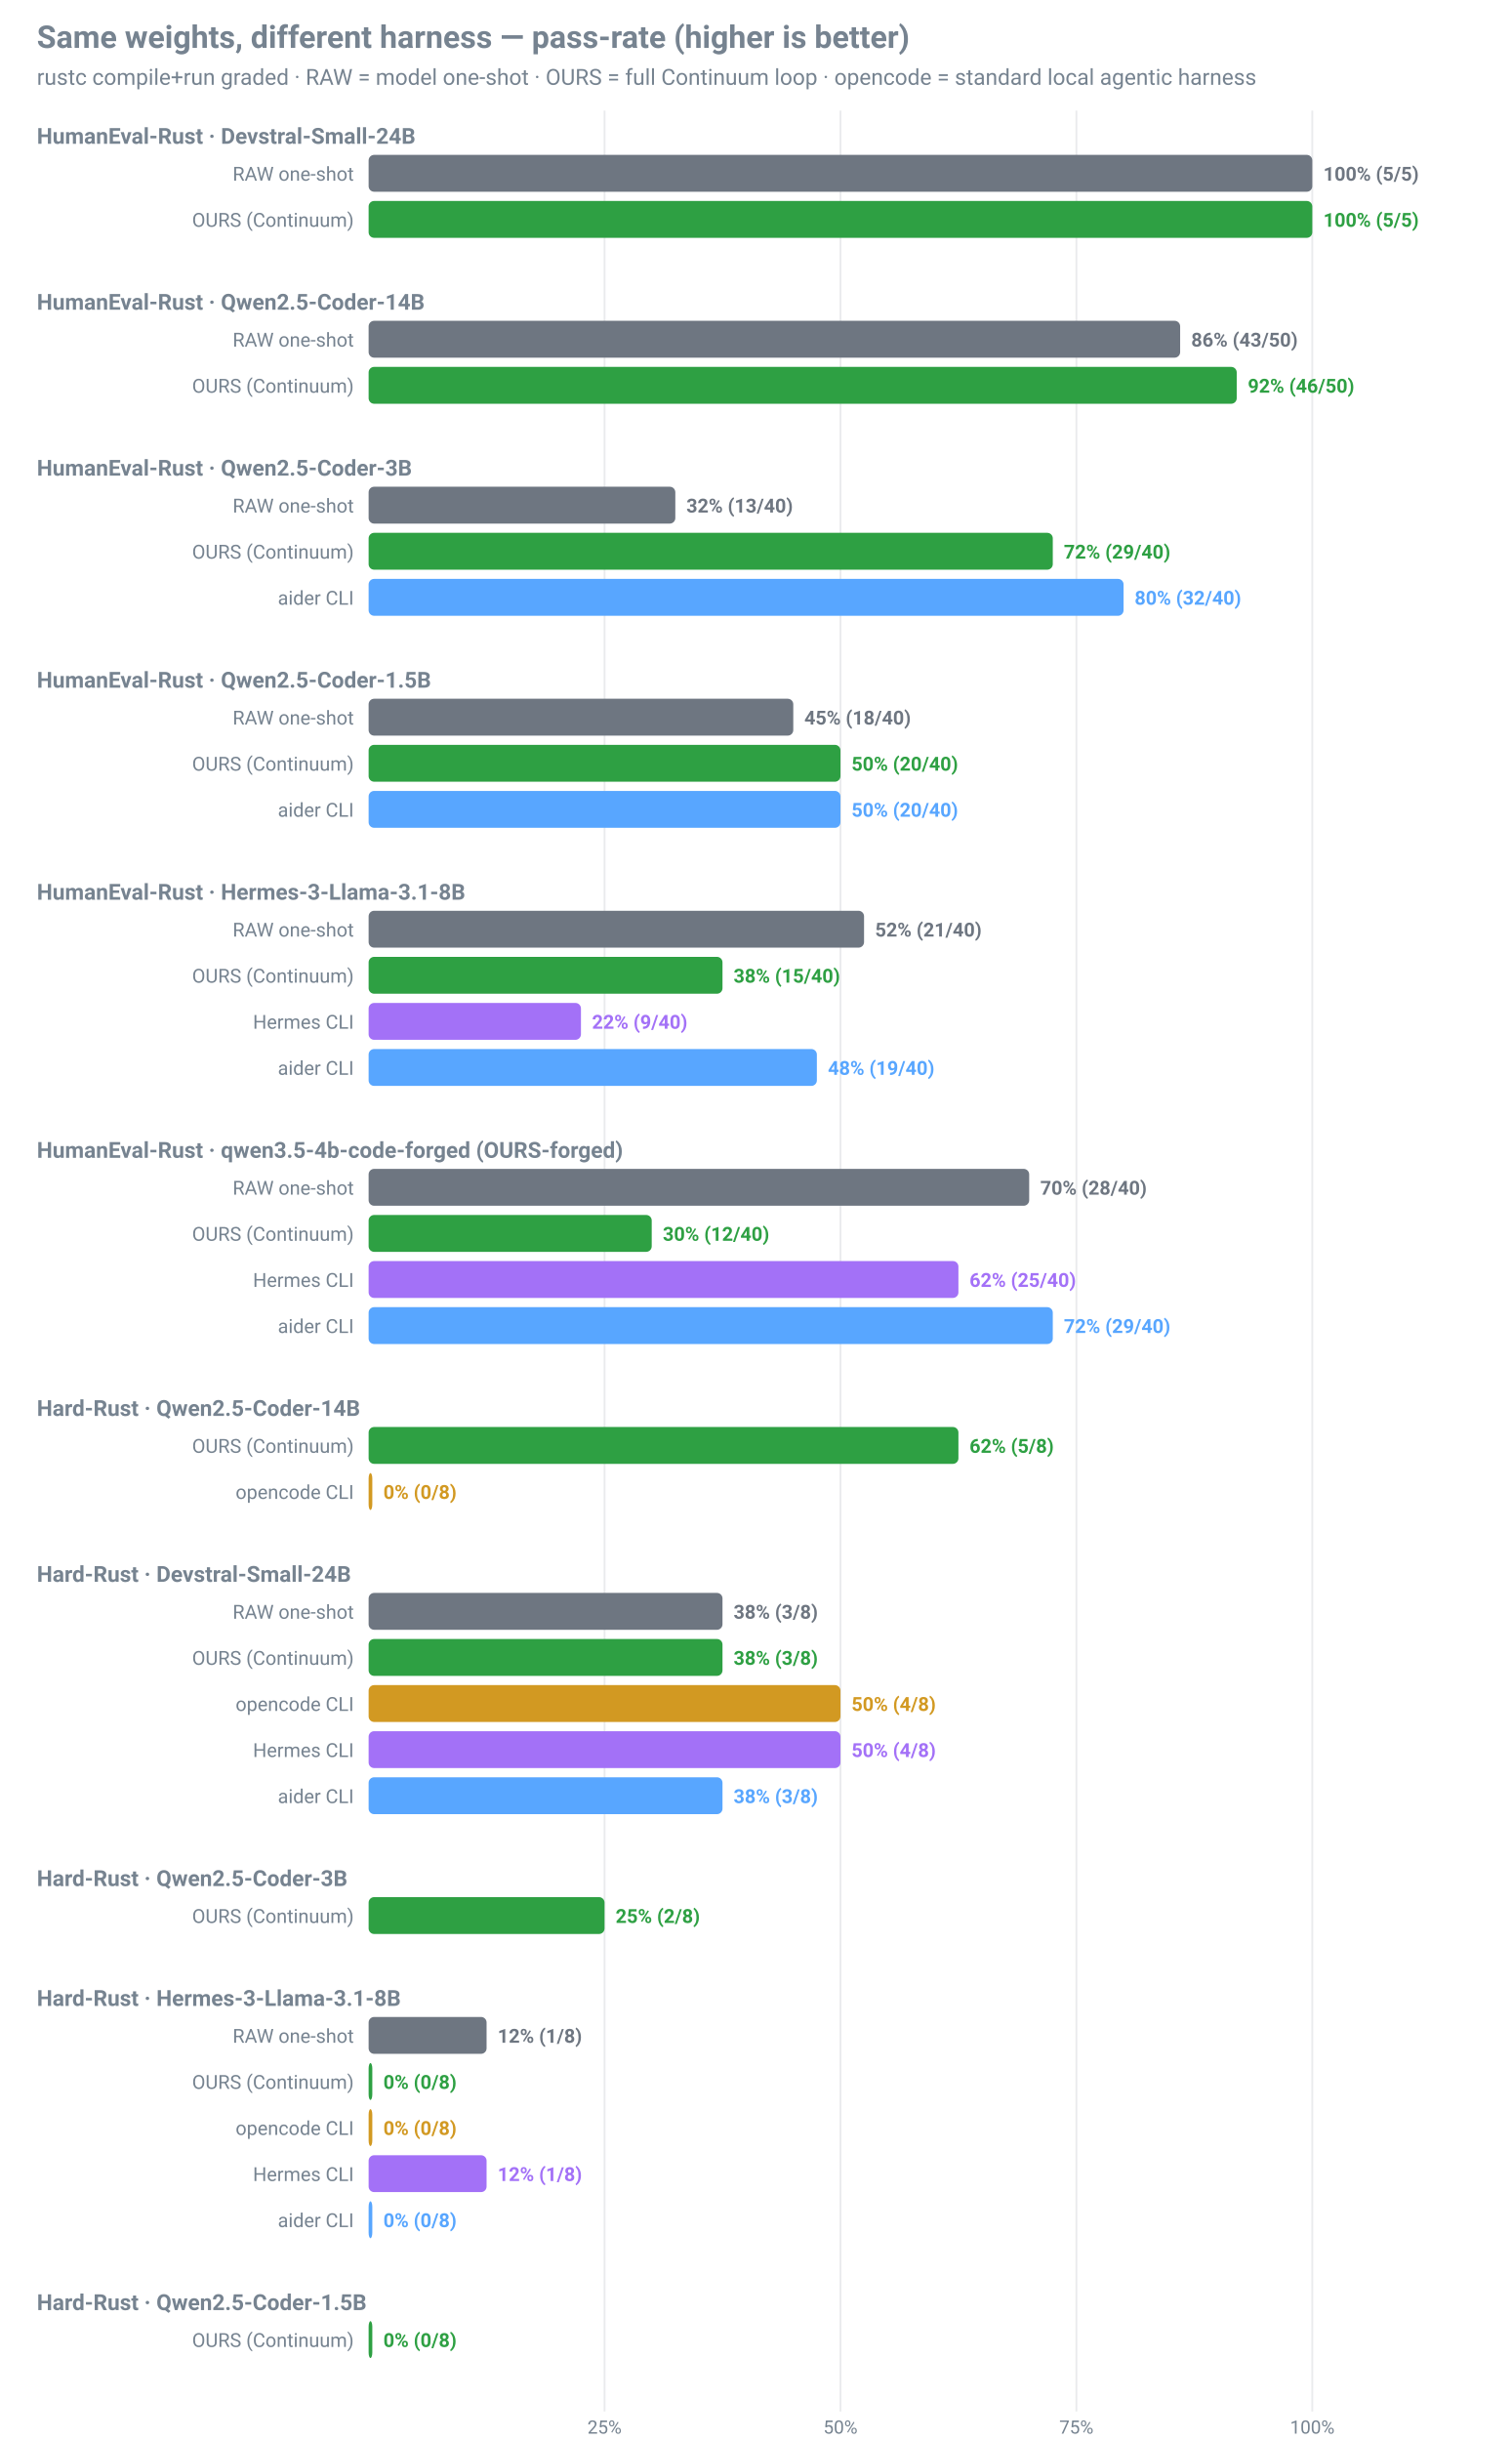
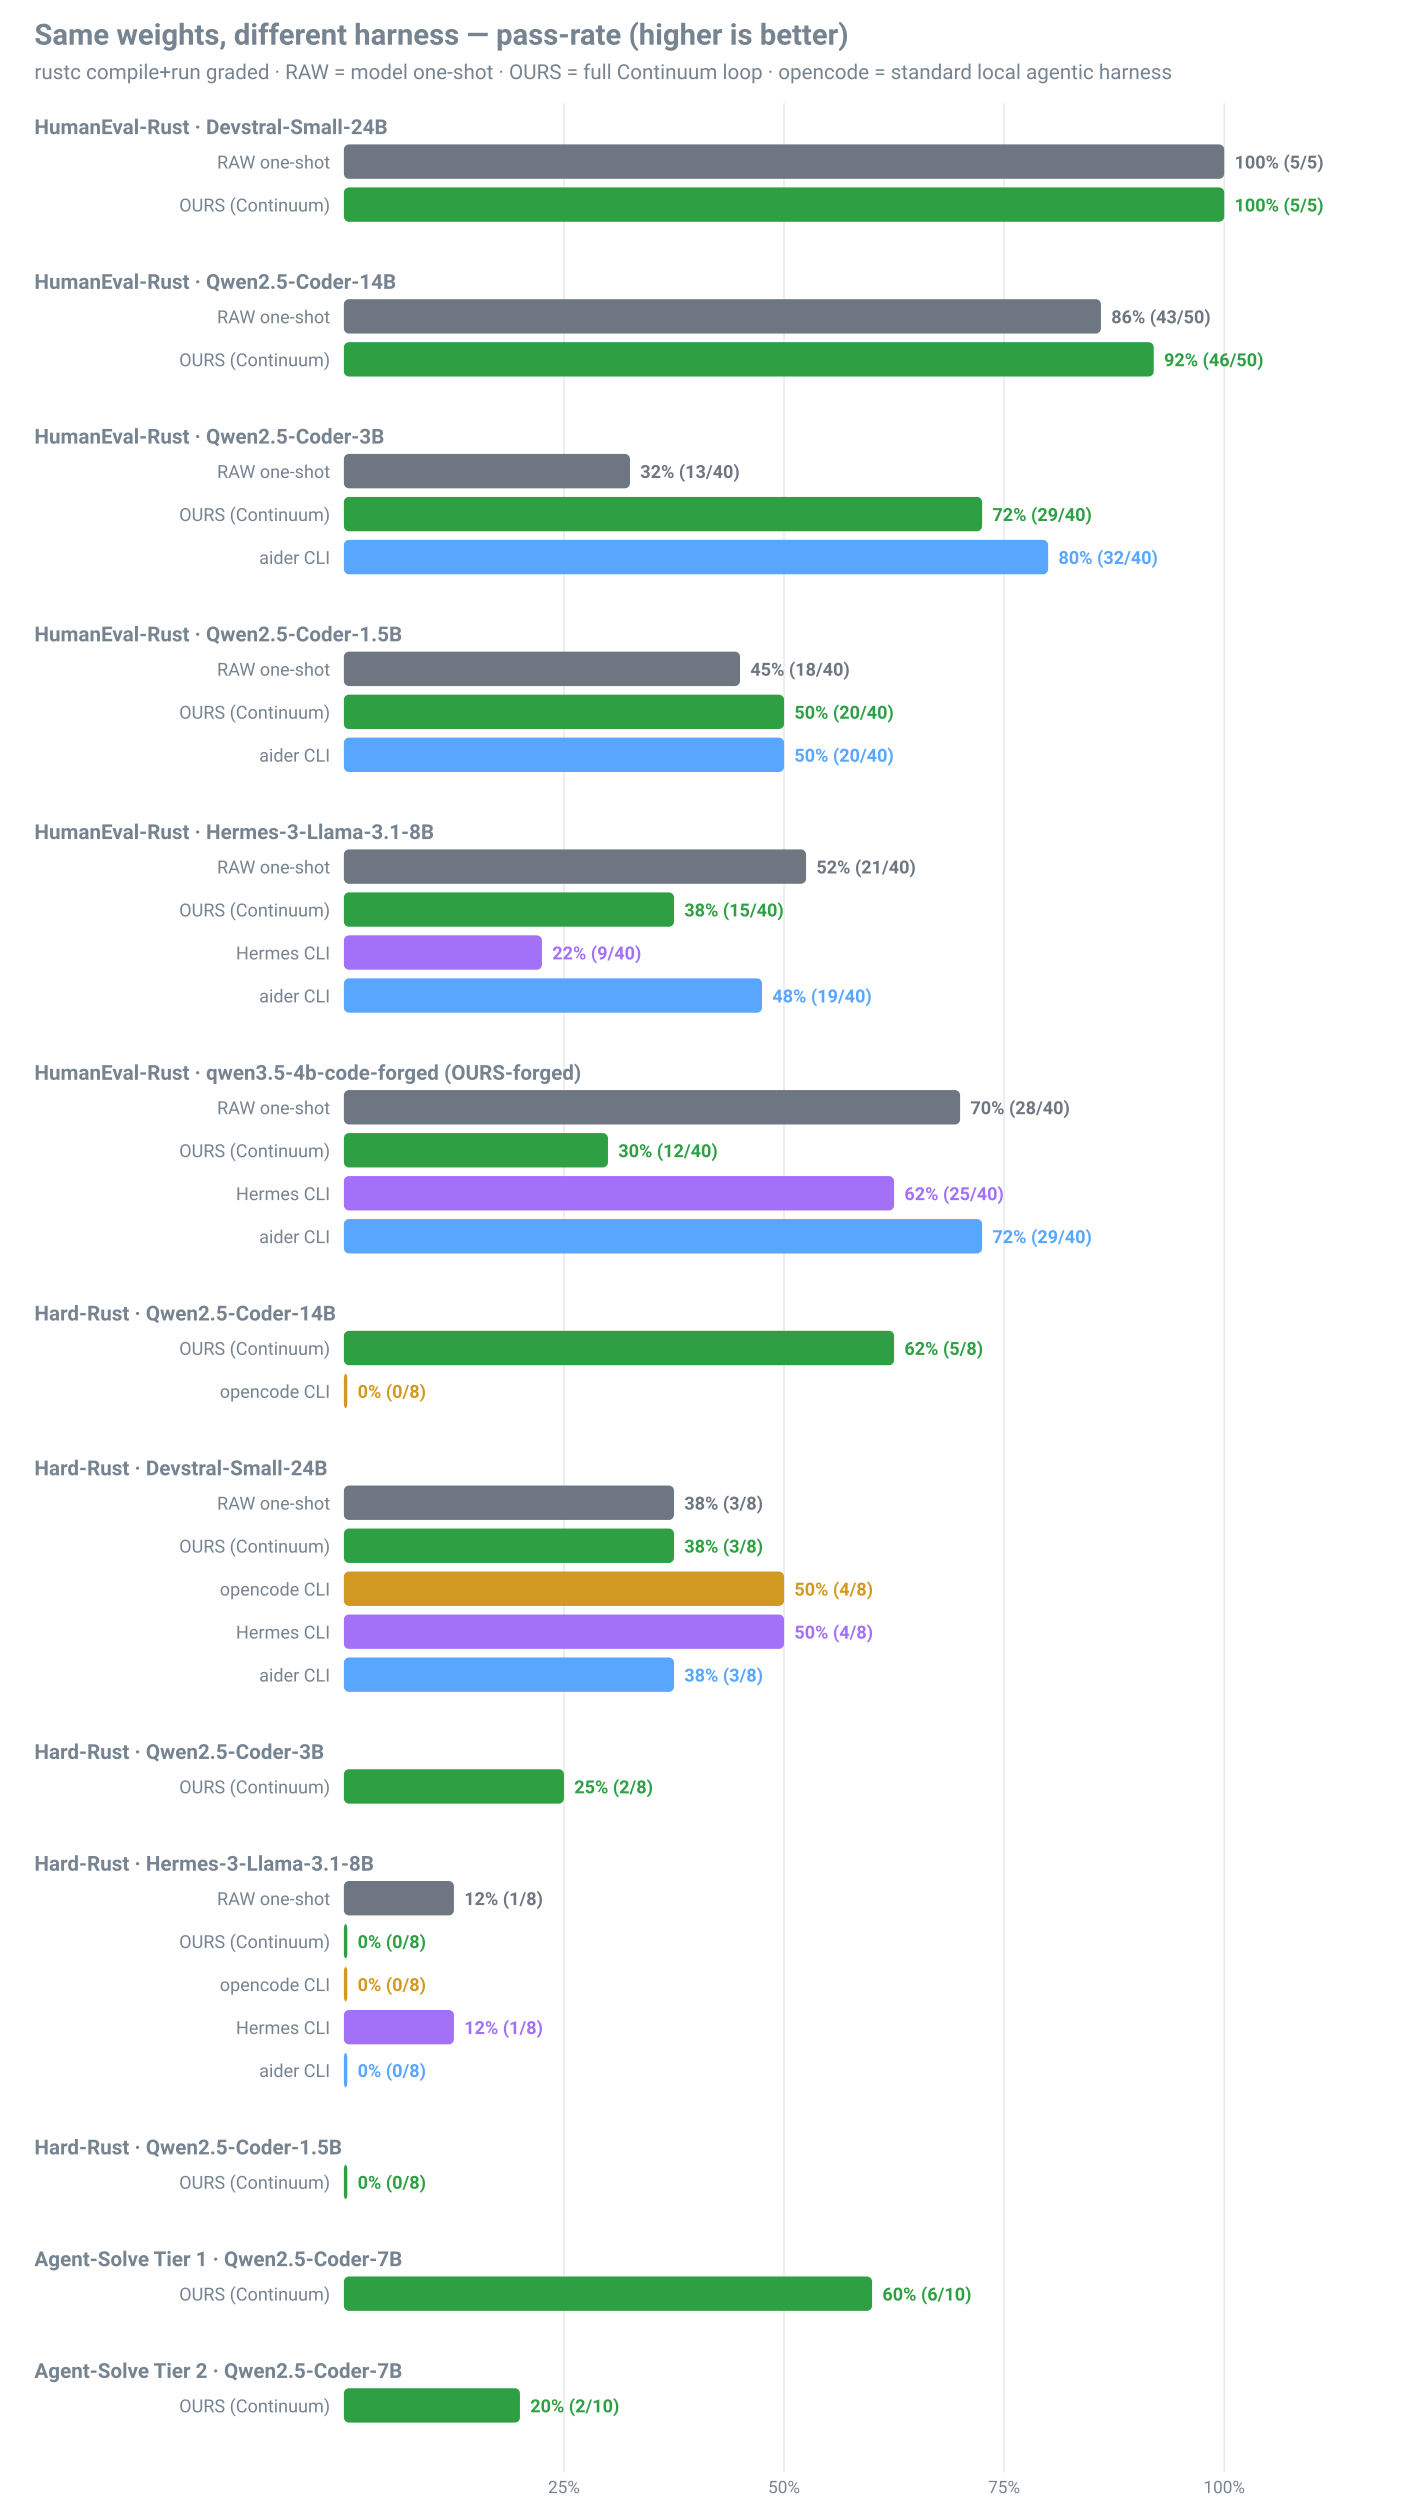
- <svg xmlns="http://www.w3.org/2000/svg" width="820" height="1324" viewBox="0 0 820 1324" font-family="-apple-system,Segoe UI,Roboto,sans-serif">
+ <svg xmlns="http://www.w3.org/2000/svg" width="820" height="1454" viewBox="0 0 820 1454" font-family="-apple-system,Segoe UI,Roboto,sans-serif">
  <text x="20" y="26" font-size="17" font-weight="700" fill="#768390">Same weights, different harness — pass-rate (higher is better)</text>
  <text x="20" y="46" font-size="12" fill="#768390">rustc compile+run graded · RAW = model one-shot · OURS = full Continuum loop · opencode = standard local agentic harness</text>
-   <line x1="328" y1="60" x2="328" y2="1308" stroke="#8b949e" stroke-opacity="0.18" stroke-width="1" />
-   <text x="328" y="1320" font-size="10" fill="#768390" text-anchor="middle">25%</text>
-   <line x1="456" y1="60" x2="456" y2="1308" stroke="#8b949e" stroke-opacity="0.18" stroke-width="1" />
-   <text x="456" y="1320" font-size="10" fill="#768390" text-anchor="middle">50%</text>
-   <line x1="584" y1="60" x2="584" y2="1308" stroke="#8b949e" stroke-opacity="0.18" stroke-width="1" />
-   <text x="584" y="1320" font-size="10" fill="#768390" text-anchor="middle">75%</text>
-   <line x1="712" y1="60" x2="712" y2="1308" stroke="#8b949e" stroke-opacity="0.18" stroke-width="1" />
-   <text x="712" y="1320" font-size="10" fill="#768390" text-anchor="middle">100%</text>
+   <line x1="328" y1="60" x2="328" y2="1438" stroke="#8b949e" stroke-opacity="0.18" stroke-width="1" />
+   <text x="328" y="1450" font-size="10" fill="#768390" text-anchor="middle">25%</text>
+   <line x1="456" y1="60" x2="456" y2="1438" stroke="#8b949e" stroke-opacity="0.18" stroke-width="1" />
+   <text x="456" y="1450" font-size="10" fill="#768390" text-anchor="middle">50%</text>
+   <line x1="584" y1="60" x2="584" y2="1438" stroke="#8b949e" stroke-opacity="0.18" stroke-width="1" />
+   <text x="584" y="1450" font-size="10" fill="#768390" text-anchor="middle">75%</text>
+   <line x1="712" y1="60" x2="712" y2="1438" stroke="#8b949e" stroke-opacity="0.18" stroke-width="1" />
+   <text x="712" y="1450" font-size="10" fill="#768390" text-anchor="middle">100%</text>
  <text x="20" y="78" font-size="12" font-weight="700" fill="#768390">HumanEval-Rust · Devstral-Small-24B</text>
  <rect x="200" y="84" width="512.0" height="20" rx="3" fill="#6e7681" />
  <text x="192" y="98" font-size="10.5" fill="#768390" text-anchor="end">RAW one-shot</text>
  <text x="718.0" y="98" font-size="10.5" font-weight="600" fill="#6e7681">100% (5/5)</text>
  <rect x="200" y="109" width="512.0" height="20" rx="3" fill="#2ea043" />
  <text x="192" y="123" font-size="10.5" fill="#768390" text-anchor="end">OURS (Continuum)</text>
  <text x="718.0" y="123" font-size="10.5" font-weight="600" fill="#2ea043">100% (5/5)</text>
  <text x="20" y="168" font-size="12" font-weight="700" fill="#768390">HumanEval-Rust · Qwen2.5-Coder-14B</text>
  <rect x="200" y="174" width="440.3" height="20" rx="3" fill="#6e7681" />
  <text x="192" y="188" font-size="10.5" fill="#768390" text-anchor="end">RAW one-shot</text>
  <text x="646.3" y="188" font-size="10.5" font-weight="600" fill="#6e7681">86% (43/50)</text>
  <rect x="200" y="199" width="471.0" height="20" rx="3" fill="#2ea043" />
  <text x="192" y="213" font-size="10.5" fill="#768390" text-anchor="end">OURS (Continuum)</text>
  <text x="677.0" y="213" font-size="10.5" font-weight="600" fill="#2ea043">92% (46/50)</text>
  <text x="20" y="258" font-size="12" font-weight="700" fill="#768390">HumanEval-Rust · Qwen2.5-Coder-3B</text>
  <rect x="200" y="264" width="166.4" height="20" rx="3" fill="#6e7681" />
  <text x="192" y="278" font-size="10.5" fill="#768390" text-anchor="end">RAW one-shot</text>
  <text x="372.4" y="278" font-size="10.5" font-weight="600" fill="#6e7681">32% (13/40)</text>
  <rect x="200" y="289" width="371.2" height="20" rx="3" fill="#2ea043" />
  <text x="192" y="303" font-size="10.5" fill="#768390" text-anchor="end">OURS (Continuum)</text>
  <text x="577.2" y="303" font-size="10.5" font-weight="600" fill="#2ea043">72% (29/40)</text>
  <rect x="200" y="314" width="409.6" height="20" rx="3" fill="#58a6ff" />
  <text x="192" y="328" font-size="10.5" fill="#768390" text-anchor="end">aider CLI</text>
  <text x="615.6" y="328" font-size="10.5" font-weight="600" fill="#58a6ff">80% (32/40)</text>
  <text x="20" y="373" font-size="12" font-weight="700" fill="#768390">HumanEval-Rust · Qwen2.5-Coder-1.5B</text>
  <rect x="200" y="379" width="230.4" height="20" rx="3" fill="#6e7681" />
  <text x="192" y="393" font-size="10.5" fill="#768390" text-anchor="end">RAW one-shot</text>
  <text x="436.4" y="393" font-size="10.5" font-weight="600" fill="#6e7681">45% (18/40)</text>
  <rect x="200" y="404" width="256.0" height="20" rx="3" fill="#2ea043" />
  <text x="192" y="418" font-size="10.5" fill="#768390" text-anchor="end">OURS (Continuum)</text>
  <text x="462.0" y="418" font-size="10.5" font-weight="600" fill="#2ea043">50% (20/40)</text>
  <rect x="200" y="429" width="256.0" height="20" rx="3" fill="#58a6ff" />
  <text x="192" y="443" font-size="10.5" fill="#768390" text-anchor="end">aider CLI</text>
  <text x="462.0" y="443" font-size="10.5" font-weight="600" fill="#58a6ff">50% (20/40)</text>
  <text x="20" y="488" font-size="12" font-weight="700" fill="#768390">HumanEval-Rust · Hermes-3-Llama-3.1-8B</text>
  <rect x="200" y="494" width="268.8" height="20" rx="3" fill="#6e7681" />
  <text x="192" y="508" font-size="10.5" fill="#768390" text-anchor="end">RAW one-shot</text>
  <text x="474.8" y="508" font-size="10.5" font-weight="600" fill="#6e7681">52% (21/40)</text>
  <rect x="200" y="519" width="192.0" height="20" rx="3" fill="#2ea043" />
  <text x="192" y="533" font-size="10.5" fill="#768390" text-anchor="end">OURS (Continuum)</text>
  <text x="398.0" y="533" font-size="10.5" font-weight="600" fill="#2ea043">38% (15/40)</text>
  <rect x="200" y="544" width="115.2" height="20" rx="3" fill="#a371f7" />
  <text x="192" y="558" font-size="10.5" fill="#768390" text-anchor="end">Hermes CLI</text>
  <text x="321.2" y="558" font-size="10.5" font-weight="600" fill="#a371f7">22% (9/40)</text>
  <rect x="200" y="569" width="243.2" height="20" rx="3" fill="#58a6ff" />
  <text x="192" y="583" font-size="10.5" fill="#768390" text-anchor="end">aider CLI</text>
  <text x="449.2" y="583" font-size="10.5" font-weight="600" fill="#58a6ff">48% (19/40)</text>
  <text x="20" y="628" font-size="12" font-weight="700" fill="#768390">HumanEval-Rust · qwen3.5-4b-code-forged (OURS-forged)</text>
  <rect x="200" y="634" width="358.4" height="20" rx="3" fill="#6e7681" />
  <text x="192" y="648" font-size="10.5" fill="#768390" text-anchor="end">RAW one-shot</text>
  <text x="564.4" y="648" font-size="10.5" font-weight="600" fill="#6e7681">70% (28/40)</text>
  <rect x="200" y="659" width="153.6" height="20" rx="3" fill="#2ea043" />
  <text x="192" y="673" font-size="10.5" fill="#768390" text-anchor="end">OURS (Continuum)</text>
  <text x="359.6" y="673" font-size="10.5" font-weight="600" fill="#2ea043">30% (12/40)</text>
  <rect x="200" y="684" width="320.0" height="20" rx="3" fill="#a371f7" />
  <text x="192" y="698" font-size="10.5" fill="#768390" text-anchor="end">Hermes CLI</text>
  <text x="526.0" y="698" font-size="10.5" font-weight="600" fill="#a371f7">62% (25/40)</text>
  <rect x="200" y="709" width="371.2" height="20" rx="3" fill="#58a6ff" />
  <text x="192" y="723" font-size="10.5" fill="#768390" text-anchor="end">aider CLI</text>
  <text x="577.2" y="723" font-size="10.5" font-weight="600" fill="#58a6ff">72% (29/40)</text>
  <text x="20" y="768" font-size="12" font-weight="700" fill="#768390">Hard-Rust · Qwen2.5-Coder-14B</text>
  <rect x="200" y="774" width="320.0" height="20" rx="3" fill="#2ea043" />
  <text x="192" y="788" font-size="10.5" fill="#768390" text-anchor="end">OURS (Continuum)</text>
  <text x="526.0" y="788" font-size="10.5" font-weight="600" fill="#2ea043">62% (5/8)</text>
  <rect x="200" y="799" width="2.0" height="20" rx="3" fill="#d29922" />
  <text x="192" y="813" font-size="10.5" fill="#768390" text-anchor="end">opencode CLI</text>
  <text x="208.0" y="813" font-size="10.5" font-weight="600" fill="#d29922">0% (0/8)</text>
  <text x="20" y="858" font-size="12" font-weight="700" fill="#768390">Hard-Rust · Devstral-Small-24B</text>
  <rect x="200" y="864" width="192.0" height="20" rx="3" fill="#6e7681" />
  <text x="192" y="878" font-size="10.5" fill="#768390" text-anchor="end">RAW one-shot</text>
  <text x="398.0" y="878" font-size="10.5" font-weight="600" fill="#6e7681">38% (3/8)</text>
  <rect x="200" y="889" width="192.0" height="20" rx="3" fill="#2ea043" />
  <text x="192" y="903" font-size="10.5" fill="#768390" text-anchor="end">OURS (Continuum)</text>
  <text x="398.0" y="903" font-size="10.5" font-weight="600" fill="#2ea043">38% (3/8)</text>
  <rect x="200" y="914" width="256.0" height="20" rx="3" fill="#d29922" />
  <text x="192" y="928" font-size="10.5" fill="#768390" text-anchor="end">opencode CLI</text>
  <text x="462.0" y="928" font-size="10.5" font-weight="600" fill="#d29922">50% (4/8)</text>
  <rect x="200" y="939" width="256.0" height="20" rx="3" fill="#a371f7" />
  <text x="192" y="953" font-size="10.5" fill="#768390" text-anchor="end">Hermes CLI</text>
  <text x="462.0" y="953" font-size="10.5" font-weight="600" fill="#a371f7">50% (4/8)</text>
  <rect x="200" y="964" width="192.0" height="20" rx="3" fill="#58a6ff" />
  <text x="192" y="978" font-size="10.5" fill="#768390" text-anchor="end">aider CLI</text>
  <text x="398.0" y="978" font-size="10.5" font-weight="600" fill="#58a6ff">38% (3/8)</text>
  <text x="20" y="1023" font-size="12" font-weight="700" fill="#768390">Hard-Rust · Qwen2.5-Coder-3B</text>
  <rect x="200" y="1029" width="128.0" height="20" rx="3" fill="#2ea043" />
  <text x="192" y="1043" font-size="10.5" fill="#768390" text-anchor="end">OURS (Continuum)</text>
  <text x="334.0" y="1043" font-size="10.5" font-weight="600" fill="#2ea043">25% (2/8)</text>
  <text x="20" y="1088" font-size="12" font-weight="700" fill="#768390">Hard-Rust · Hermes-3-Llama-3.1-8B</text>
  <rect x="200" y="1094" width="64.0" height="20" rx="3" fill="#6e7681" />
  <text x="192" y="1108" font-size="10.5" fill="#768390" text-anchor="end">RAW one-shot</text>
  <text x="270.0" y="1108" font-size="10.5" font-weight="600" fill="#6e7681">12% (1/8)</text>
  <rect x="200" y="1119" width="2.0" height="20" rx="3" fill="#2ea043" />
  <text x="192" y="1133" font-size="10.5" fill="#768390" text-anchor="end">OURS (Continuum)</text>
  <text x="208.0" y="1133" font-size="10.5" font-weight="600" fill="#2ea043">0% (0/8)</text>
  <rect x="200" y="1144" width="2.0" height="20" rx="3" fill="#d29922" />
  <text x="192" y="1158" font-size="10.5" fill="#768390" text-anchor="end">opencode CLI</text>
  <text x="208.0" y="1158" font-size="10.5" font-weight="600" fill="#d29922">0% (0/8)</text>
  <rect x="200" y="1169" width="64.0" height="20" rx="3" fill="#a371f7" />
  <text x="192" y="1183" font-size="10.5" fill="#768390" text-anchor="end">Hermes CLI</text>
  <text x="270.0" y="1183" font-size="10.5" font-weight="600" fill="#a371f7">12% (1/8)</text>
  <rect x="200" y="1194" width="2.0" height="20" rx="3" fill="#58a6ff" />
  <text x="192" y="1208" font-size="10.5" fill="#768390" text-anchor="end">aider CLI</text>
  <text x="208.0" y="1208" font-size="10.5" font-weight="600" fill="#58a6ff">0% (0/8)</text>
  <text x="20" y="1253" font-size="12" font-weight="700" fill="#768390">Hard-Rust · Qwen2.5-Coder-1.5B</text>
  <rect x="200" y="1259" width="2.0" height="20" rx="3" fill="#2ea043" />
  <text x="192" y="1273" font-size="10.5" fill="#768390" text-anchor="end">OURS (Continuum)</text>
  <text x="208.0" y="1273" font-size="10.5" font-weight="600" fill="#2ea043">0% (0/8)</text>
+   <text x="20" y="1318" font-size="12" font-weight="700" fill="#768390">Agent-Solve Tier 1 · Qwen2.5-Coder-7B</text>
+   <rect x="200" y="1324" width="307.2" height="20" rx="3" fill="#2ea043" />
+   <text x="192" y="1338" font-size="10.5" fill="#768390" text-anchor="end">OURS (Continuum)</text>
+   <text x="513.2" y="1338" font-size="10.5" font-weight="600" fill="#2ea043">60% (6/10)</text>
+   <text x="20" y="1383" font-size="12" font-weight="700" fill="#768390">Agent-Solve Tier 2 · Qwen2.5-Coder-7B</text>
+   <rect x="200" y="1389" width="102.4" height="20" rx="3" fill="#2ea043" />
+   <text x="192" y="1403" font-size="10.5" fill="#768390" text-anchor="end">OURS (Continuum)</text>
+   <text x="308.4" y="1403" font-size="10.5" font-weight="600" fill="#2ea043">20% (2/10)</text>
</svg>
